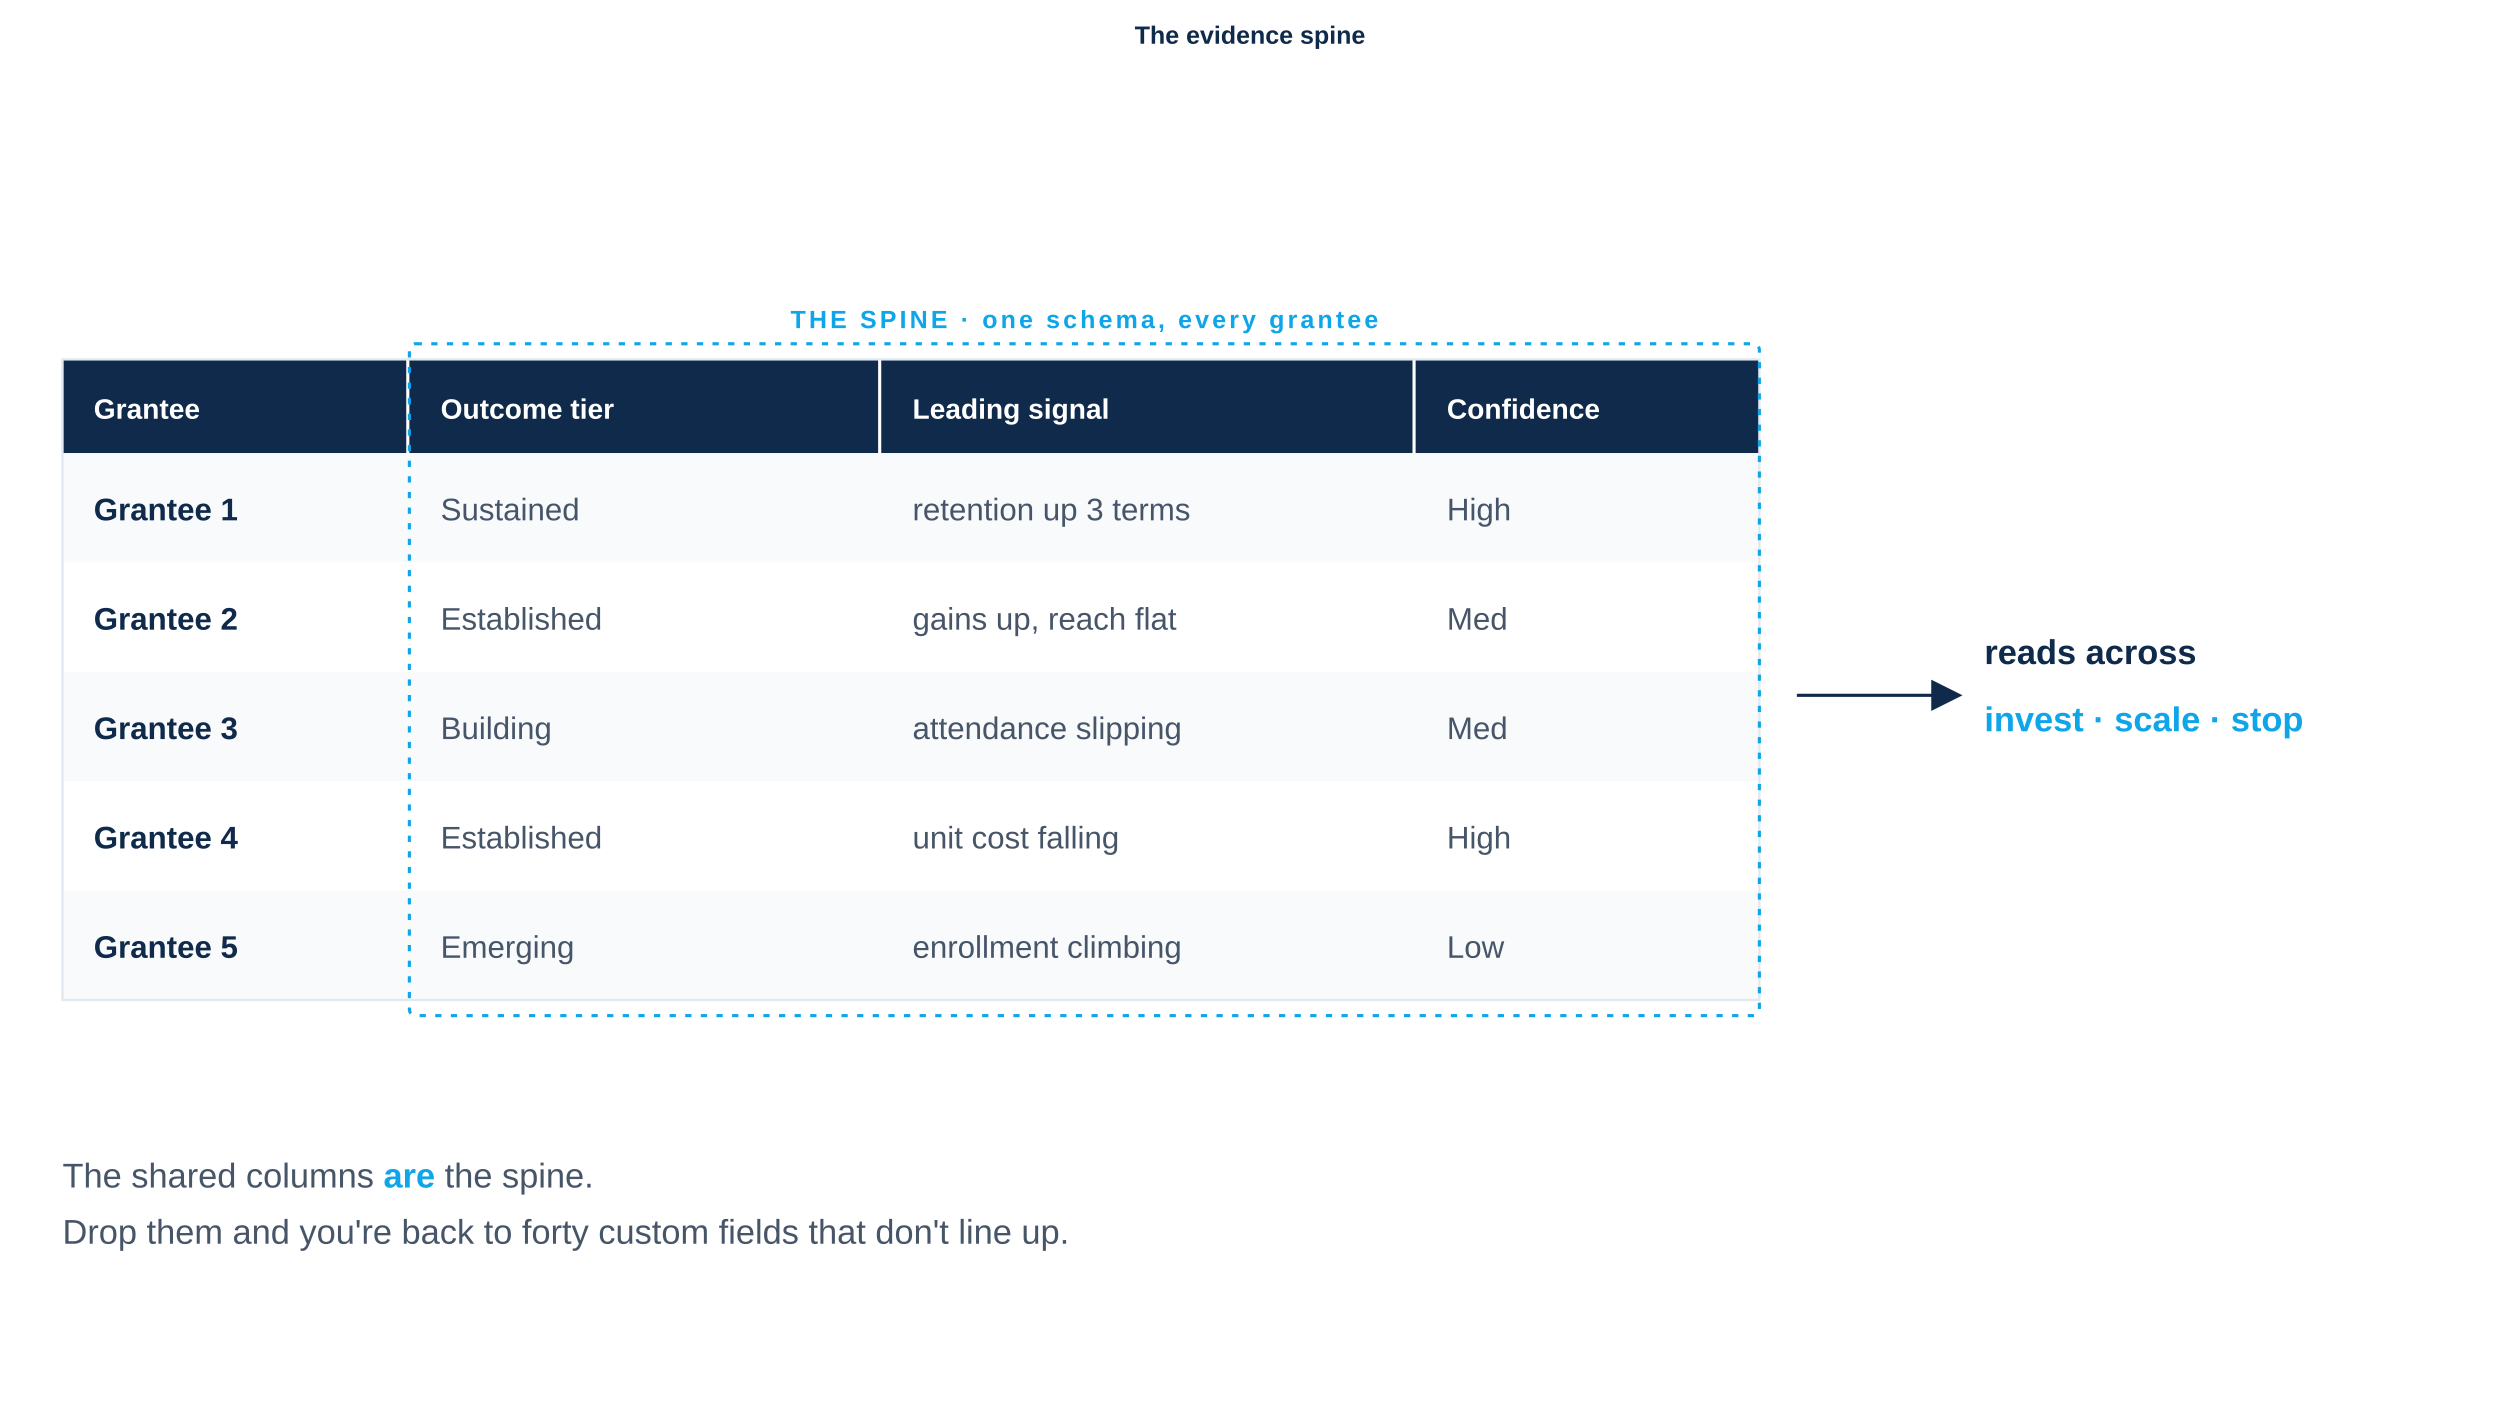
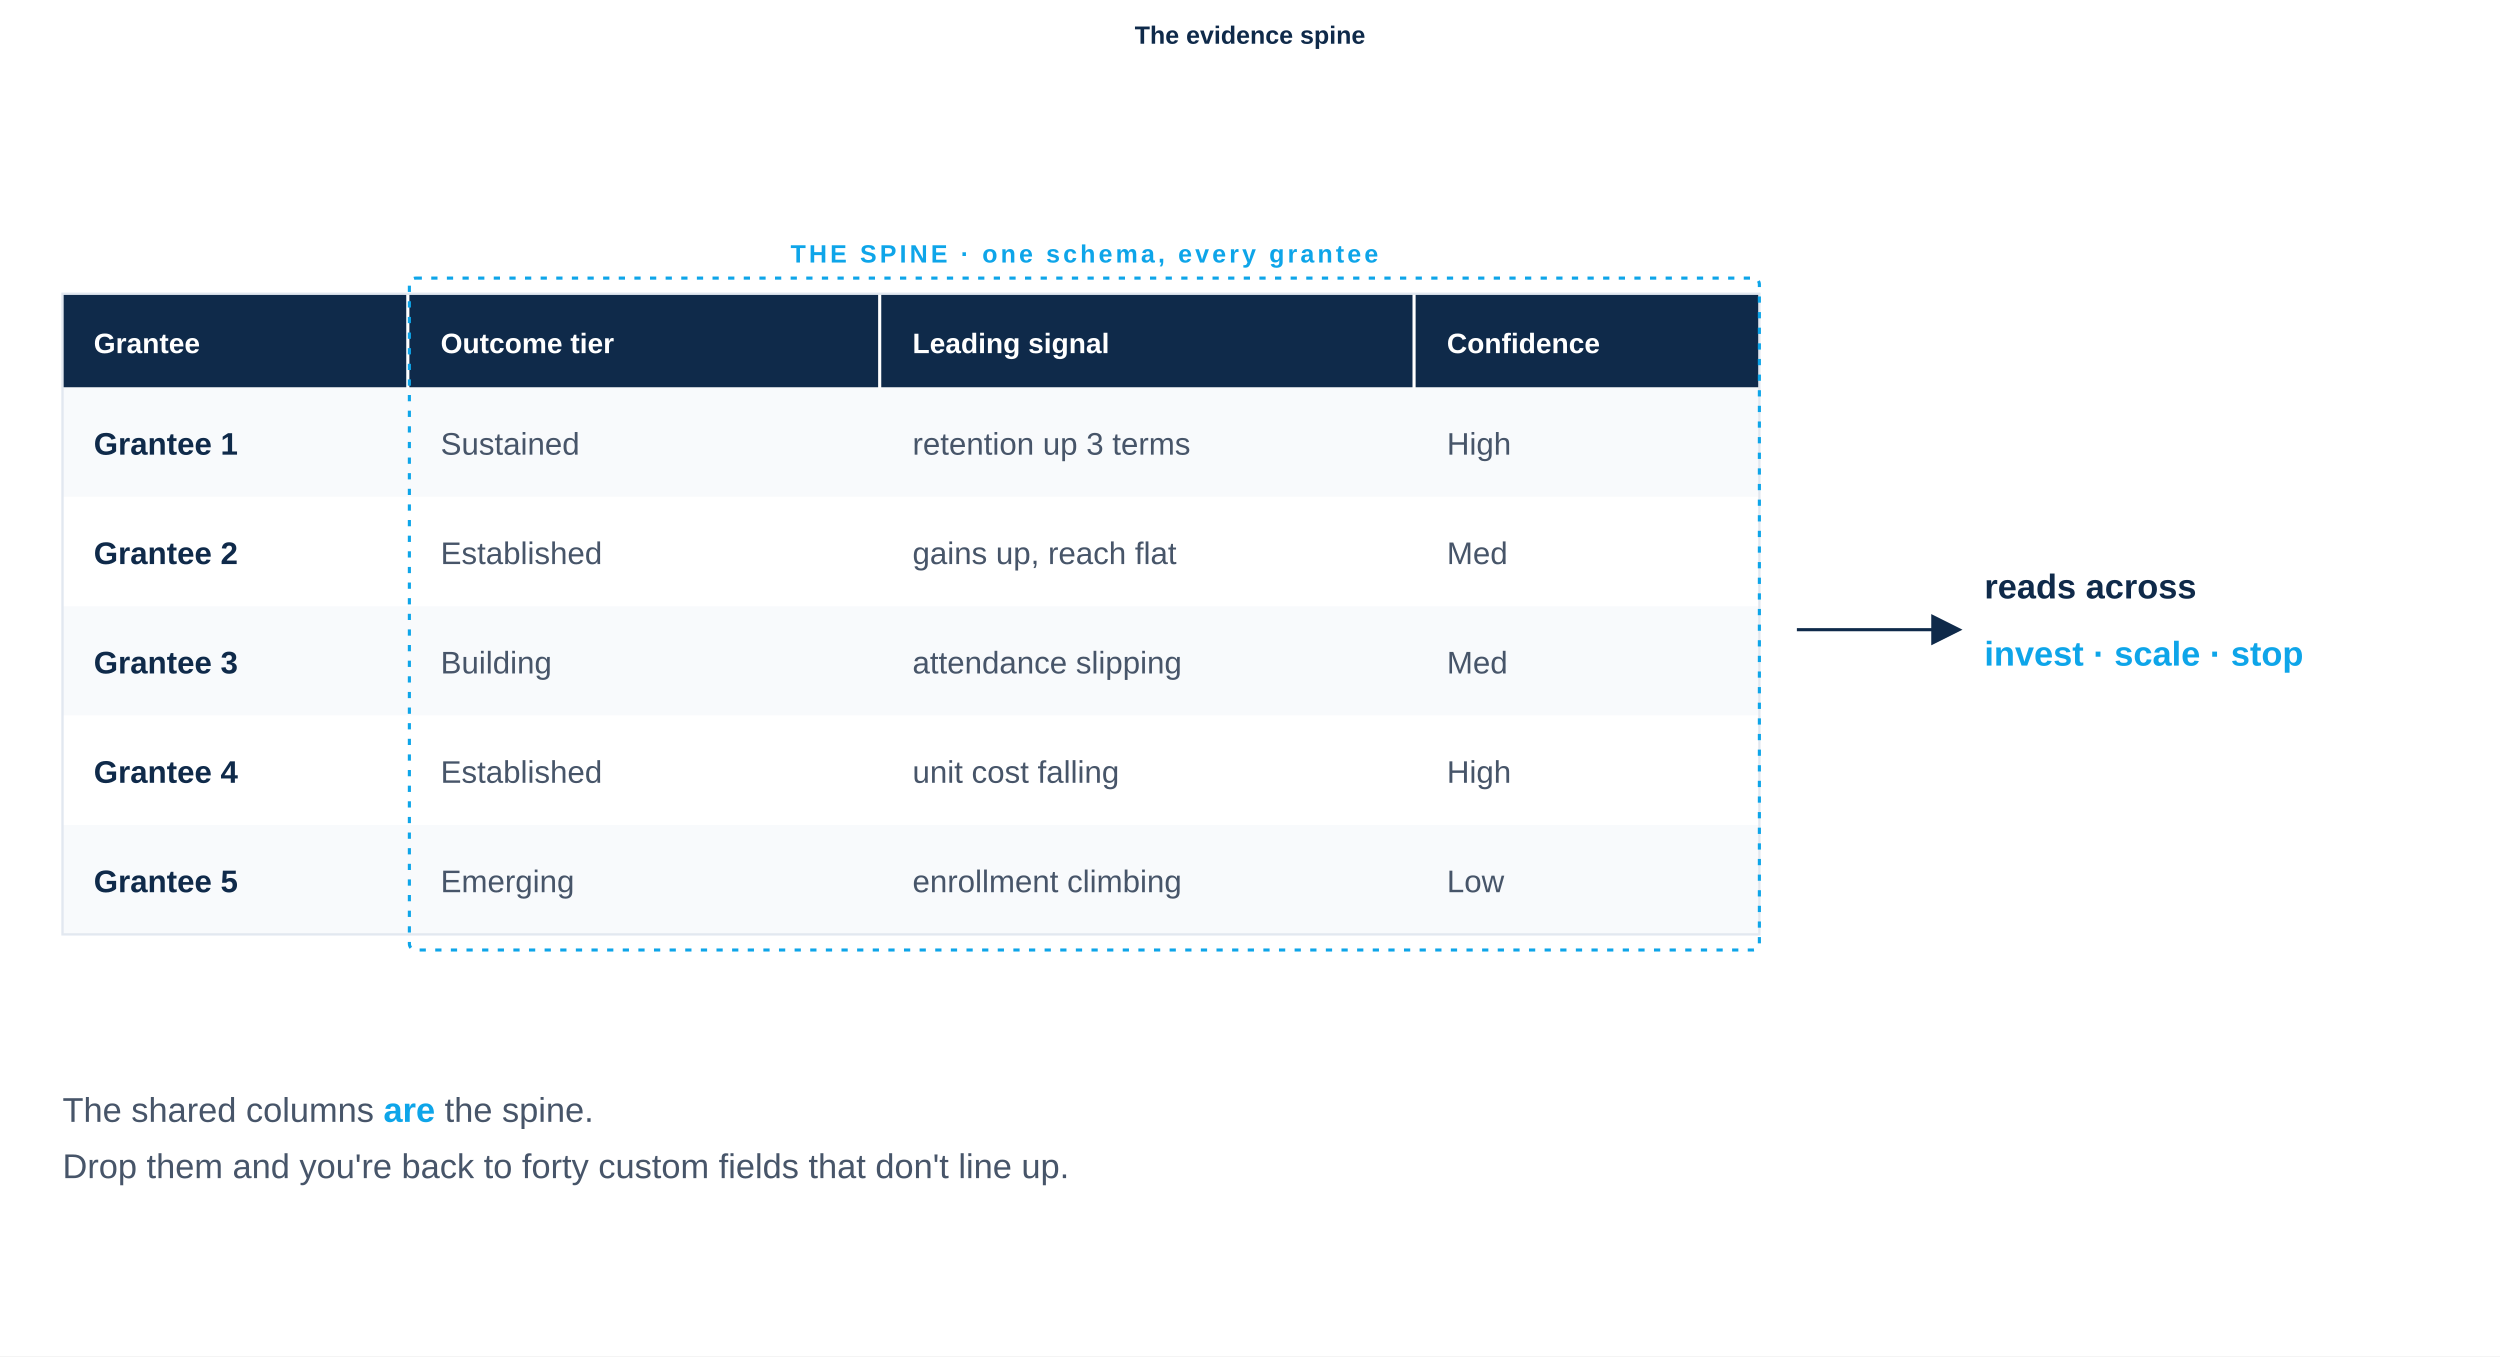
- <svg xmlns="http://www.w3.org/2000/svg" viewBox="0 -110 1600 910" role="img" aria-labelledby="t">
-   <rect x="0" y="-110" width="1600" height="910" fill="#FFFFFF" />
+ <svg xmlns="http://www.w3.org/2000/svg" viewBox="0 -110 1600 868" role="img" aria-labelledby="t">
+   <rect x="0" y="-110" width="1600" height="868" fill="#FFFFFF" />
  <text x="800" y="-82" font-family="-apple-system, BlinkMacSystemFont, 'Helvetica Neue', Arial, sans-serif" font-size="16" font-weight="700" fill="#0F2A4A" text-anchor="middle">The evidence spine</text>
-   <g font-family="-apple-system, BlinkMacSystemFont, 'Helvetica Neue', Arial, sans-serif">
-     <rect x="40" y="120" width="220" height="60" fill="#0F2A4A" />
-     <rect x="262" y="120" width="300" height="60" fill="#0F2A4A" />
-     <rect x="564" y="120" width="340" height="60" fill="#0F2A4A" />
-     <rect x="906" y="120" width="220" height="60" fill="#0F2A4A" />
-     <text x="60" y="158" font-size="18" fill="#FFFFFF" font-weight="600">Grantee</text>
-     <text x="282" y="158" font-size="18" fill="#FFFFFF" font-weight="600">Outcome tier</text>
-     <text x="584" y="158" font-size="18" fill="#FFFFFF" font-weight="600">Leading signal</text>
-     <text x="926" y="158" font-size="18" fill="#FFFFFF" font-weight="600">Confidence</text>
-     <g font-size="20" fill="#475569">
-       <rect x="40" y="180" width="1086" height="70" fill="#F8FAFC" />
-       <text x="60" y="223" fill="#0F2A4A" font-weight="600">Grantee 1</text>
-       <text x="282" y="223">Sustained</text>
-       <text x="584" y="223">retention up 3 terms</text>
-       <text x="926" y="223">High</text>
-       <rect x="40" y="250" width="1086" height="70" fill="#FFFFFF" />
-       <text x="60" y="293" fill="#0F2A4A" font-weight="600">Grantee 2</text>
-       <text x="282" y="293">Established</text>
-       <text x="584" y="293">gains up, reach flat</text>
-       <text x="926" y="293">Med</text>
-       <rect x="40" y="320" width="1086" height="70" fill="#F8FAFC" />
-       <text x="60" y="363" fill="#0F2A4A" font-weight="600">Grantee 3</text>
-       <text x="282" y="363">Building</text>
-       <text x="584" y="363">attendance slipping</text>
-       <text x="926" y="363">Med</text>
-       <rect x="40" y="390" width="1086" height="70" fill="#FFFFFF" />
-       <text x="60" y="433" fill="#0F2A4A" font-weight="600">Grantee 4</text>
-       <text x="282" y="433">Established</text>
-       <text x="584" y="433">unit cost falling</text>
-       <text x="926" y="433">High</text>
-       <rect x="40" y="460" width="1086" height="70" fill="#F8FAFC" />
-       <text x="60" y="503" fill="#0F2A4A" font-weight="600">Grantee 5</text>
-       <text x="282" y="503">Emerging</text>
-       <text x="584" y="503">enrollment climbing</text>
-       <text x="926" y="503">Low</text>
+   <g transform="translate(0, -42)">
+     <g font-family="-apple-system, BlinkMacSystemFont, 'Helvetica Neue', Arial, sans-serif">
+       <rect x="40" y="120" width="220" height="60" fill="#0F2A4A" />
+       <rect x="262" y="120" width="300" height="60" fill="#0F2A4A" />
+       <rect x="564" y="120" width="340" height="60" fill="#0F2A4A" />
+       <rect x="906" y="120" width="220" height="60" fill="#0F2A4A" />
+       <text x="60" y="158" font-size="18" fill="#FFFFFF" font-weight="600">Grantee</text>
+       <text x="282" y="158" font-size="18" fill="#FFFFFF" font-weight="600">Outcome tier</text>
+       <text x="584" y="158" font-size="18" fill="#FFFFFF" font-weight="600">Leading signal</text>
+       <text x="926" y="158" font-size="18" fill="#FFFFFF" font-weight="600">Confidence</text>
+       <g font-size="20" fill="#475569">
+         <rect x="40" y="180" width="1086" height="70" fill="#F8FAFC" />
+         <text x="60" y="223" fill="#0F2A4A" font-weight="600">Grantee 1</text>
+         <text x="282" y="223">Sustained</text>
+         <text x="584" y="223">retention up 3 terms</text>
+         <text x="926" y="223">High</text>
+         <rect x="40" y="250" width="1086" height="70" fill="#FFFFFF" />
+         <text x="60" y="293" fill="#0F2A4A" font-weight="600">Grantee 2</text>
+         <text x="282" y="293">Established</text>
+         <text x="584" y="293">gains up, reach flat</text>
+         <text x="926" y="293">Med</text>
+         <rect x="40" y="320" width="1086" height="70" fill="#F8FAFC" />
+         <text x="60" y="363" fill="#0F2A4A" font-weight="600">Grantee 3</text>
+         <text x="282" y="363">Building</text>
+         <text x="584" y="363">attendance slipping</text>
+         <text x="926" y="363">Med</text>
+         <rect x="40" y="390" width="1086" height="70" fill="#FFFFFF" />
+         <text x="60" y="433" fill="#0F2A4A" font-weight="600">Grantee 4</text>
+         <text x="282" y="433">Established</text>
+         <text x="584" y="433">unit cost falling</text>
+         <text x="926" y="433">High</text>
+         <rect x="40" y="460" width="1086" height="70" fill="#F8FAFC" />
+         <text x="60" y="503" fill="#0F2A4A" font-weight="600">Grantee 5</text>
+         <text x="282" y="503">Emerging</text>
+         <text x="584" y="503">enrollment climbing</text>
+         <text x="926" y="503">Low</text>
+       </g>
+       <rect x="40" y="120" width="1086" height="410" fill="none" stroke="#E2E8F0" stroke-width="1.5" />
+       <rect x="262" y="110" width="864" height="430" rx="4" fill="none" stroke="#0EA5E9" stroke-width="2" stroke-dasharray="4 6" />
+       <text x="694" y="100" font-size="16" letter-spacing="2" fill="#0EA5E9" font-weight="600" text-anchor="middle">THE SPINE  ·  one schema, every grantee</text>
+       <path d="M1150 335 L1250 335" stroke="#0F2A4A" stroke-width="2" fill="none" marker-end="url(#a)" />
+       <defs>
+         <marker id="a" markerWidth="10" markerHeight="10" refX="7" refY="5" orient="auto">
+           <path d="M0 0 L10 5 L0 10 z" fill="#0F2A4A" />
+         </marker>
+       </defs>
+       <text x="1270" y="315" font-size="22" fill="#0F2A4A" font-weight="600">reads across</text>
+       <text x="1270" y="358" font-size="22" fill="#0EA5E9" font-weight="600">invest · scale · stop</text>
+       <text x="40" y="650" font-size="22" fill="#475569">The shared columns <tspan fill="#0EA5E9" font-weight="600">are</tspan> the spine.</text>
+       <text x="40" y="686" font-size="22" fill="#475569">Drop them and you're back to forty custom fields that don't line up.</text>
    </g>
-     <rect x="40" y="120" width="1086" height="410" fill="none" stroke="#E2E8F0" stroke-width="1.5" />
-     <rect x="262" y="110" width="864" height="430" rx="4" fill="none" stroke="#0EA5E9" stroke-width="2" stroke-dasharray="4 6" />
-     <text x="694" y="100" font-size="16" letter-spacing="2" fill="#0EA5E9" font-weight="600" text-anchor="middle">THE SPINE  ·  one schema, every grantee</text>
-     <path d="M1150 335 L1250 335" stroke="#0F2A4A" stroke-width="2" fill="none" marker-end="url(#a)" />
-     <defs>
-       <marker id="a" markerWidth="10" markerHeight="10" refX="7" refY="5" orient="auto">
-         <path d="M0 0 L10 5 L0 10 z" fill="#0F2A4A" />
-       </marker>
-     </defs>
-     <text x="1270" y="315" font-size="22" fill="#0F2A4A" font-weight="600">reads across</text>
-     <text x="1270" y="358" font-size="22" fill="#0EA5E9" font-weight="600">invest · scale · stop</text>
-     <text x="40" y="650" font-size="22" fill="#475569">The shared columns <tspan fill="#0EA5E9" font-weight="600">are</tspan> the spine.</text>
-     <text x="40" y="686" font-size="22" fill="#475569">Drop them and you're back to forty custom fields that don't line up.</text>
  </g>
</svg>
